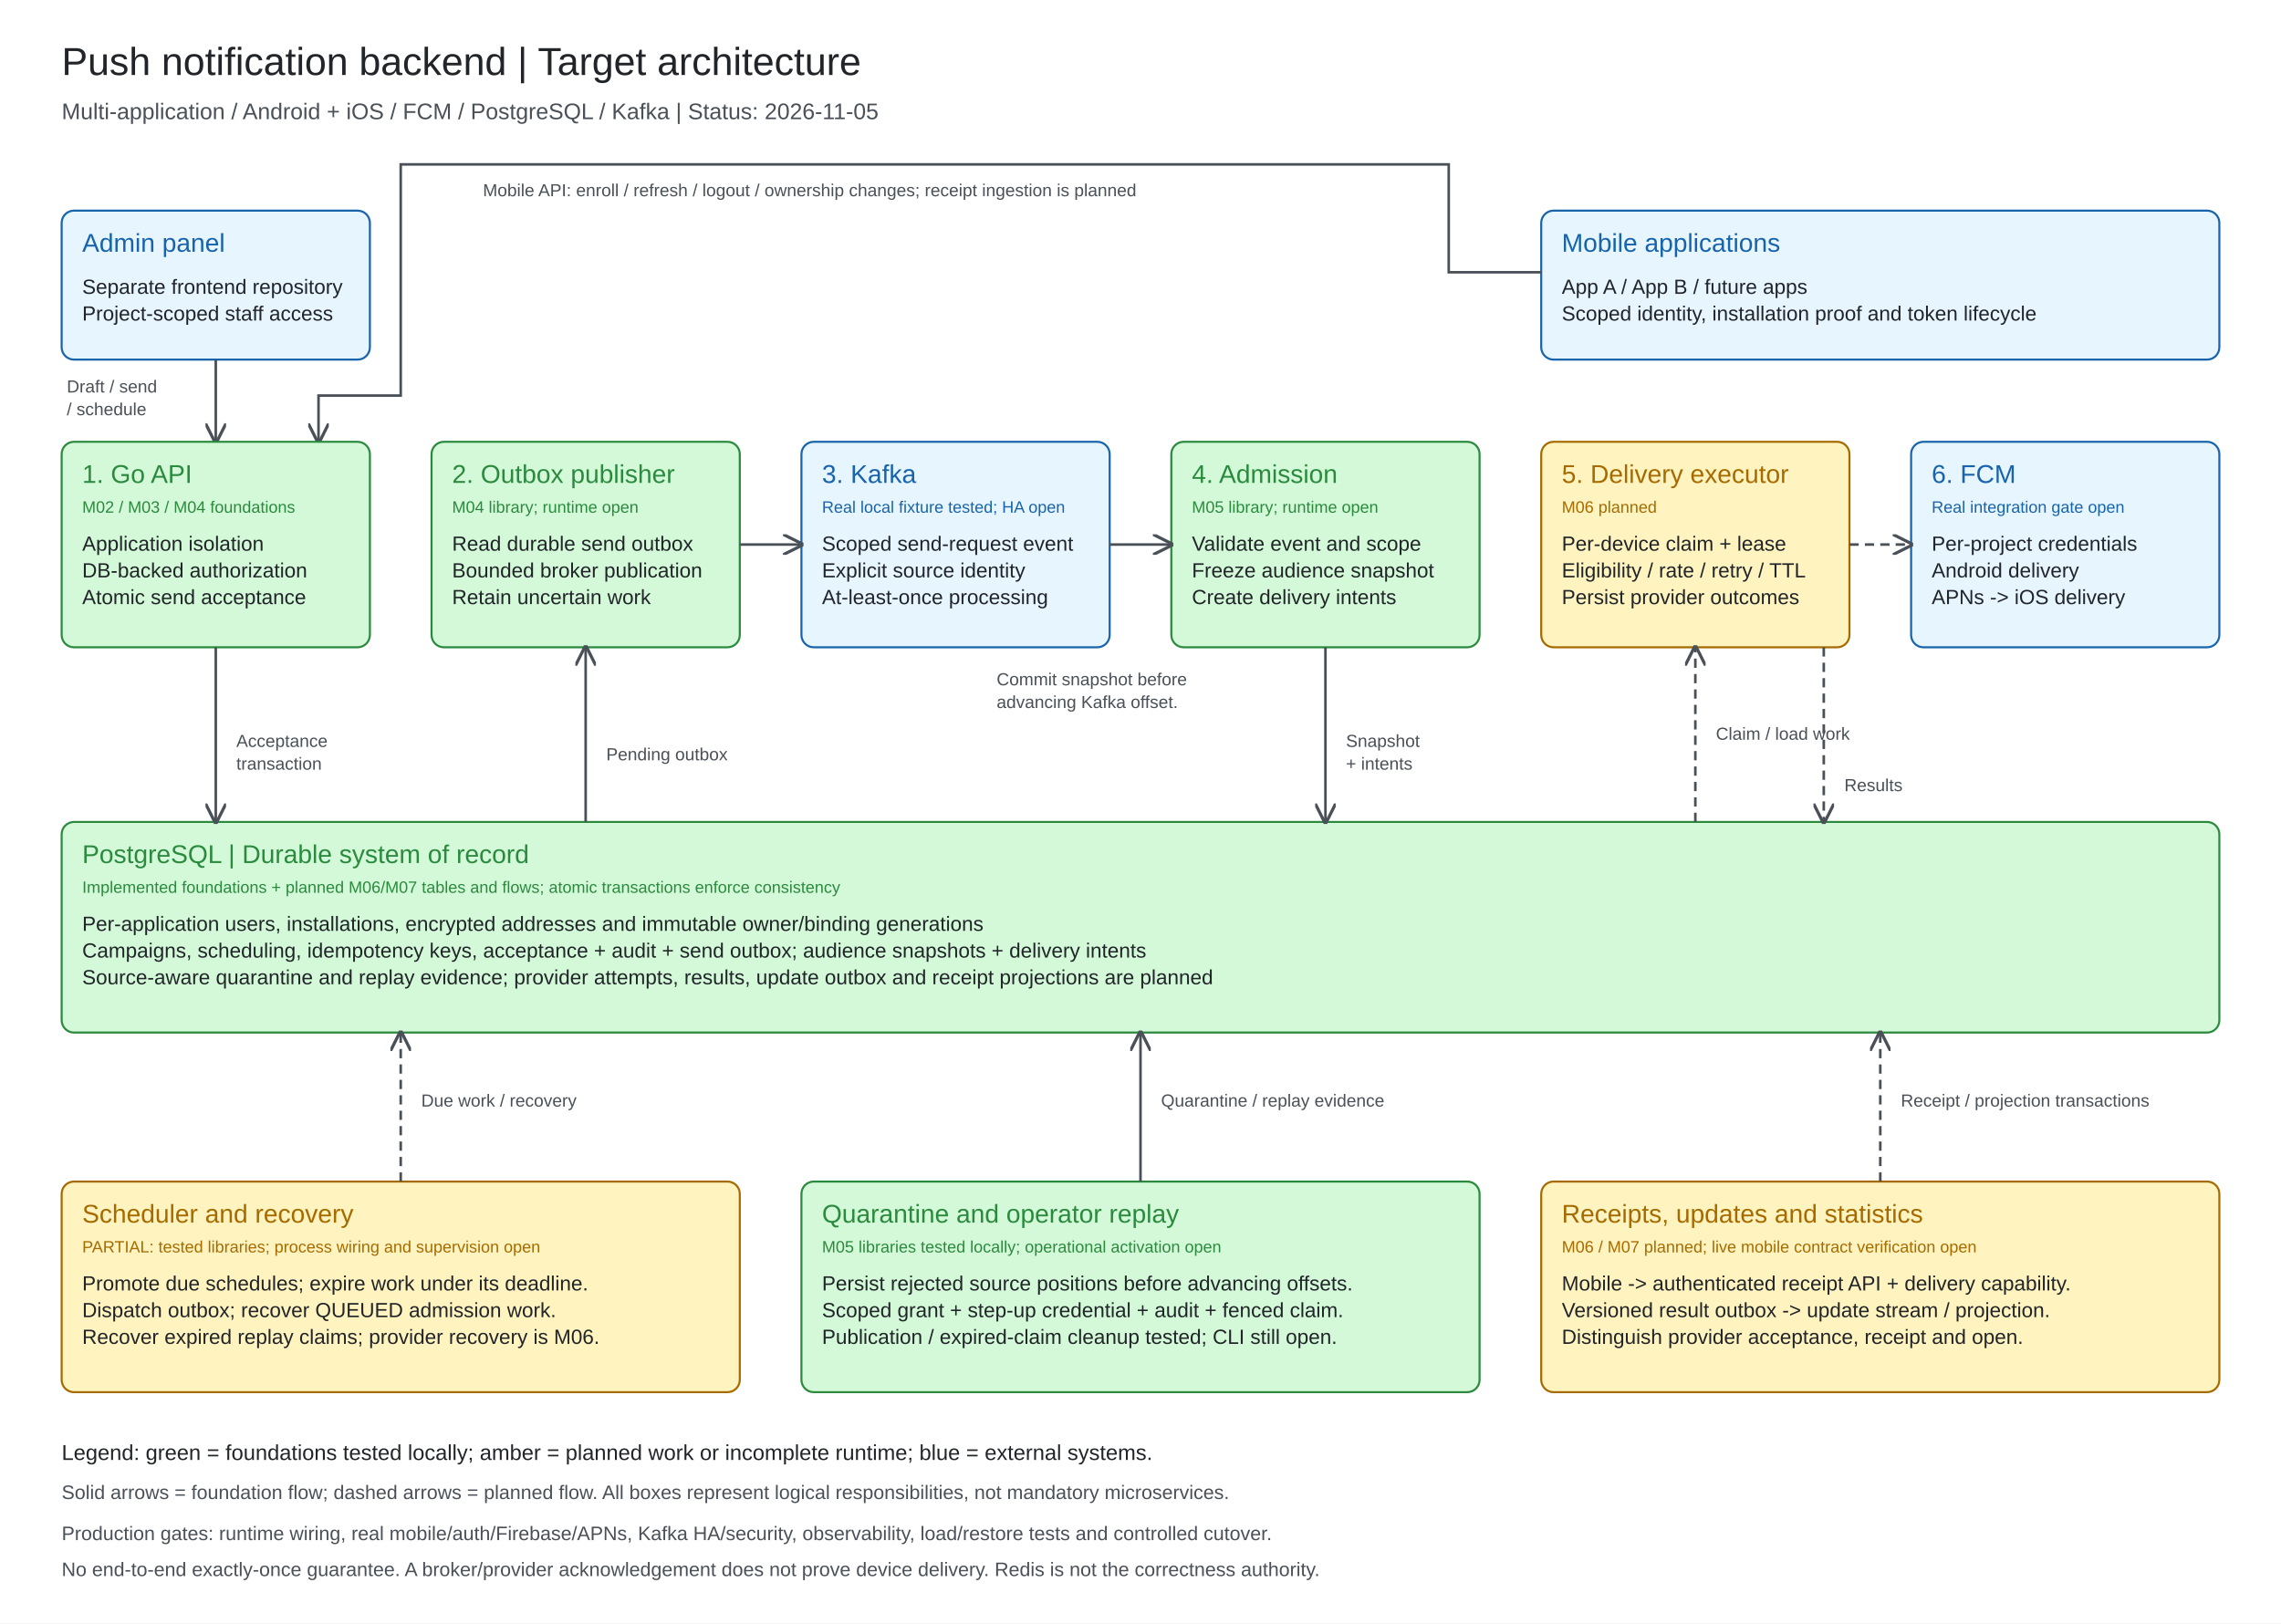
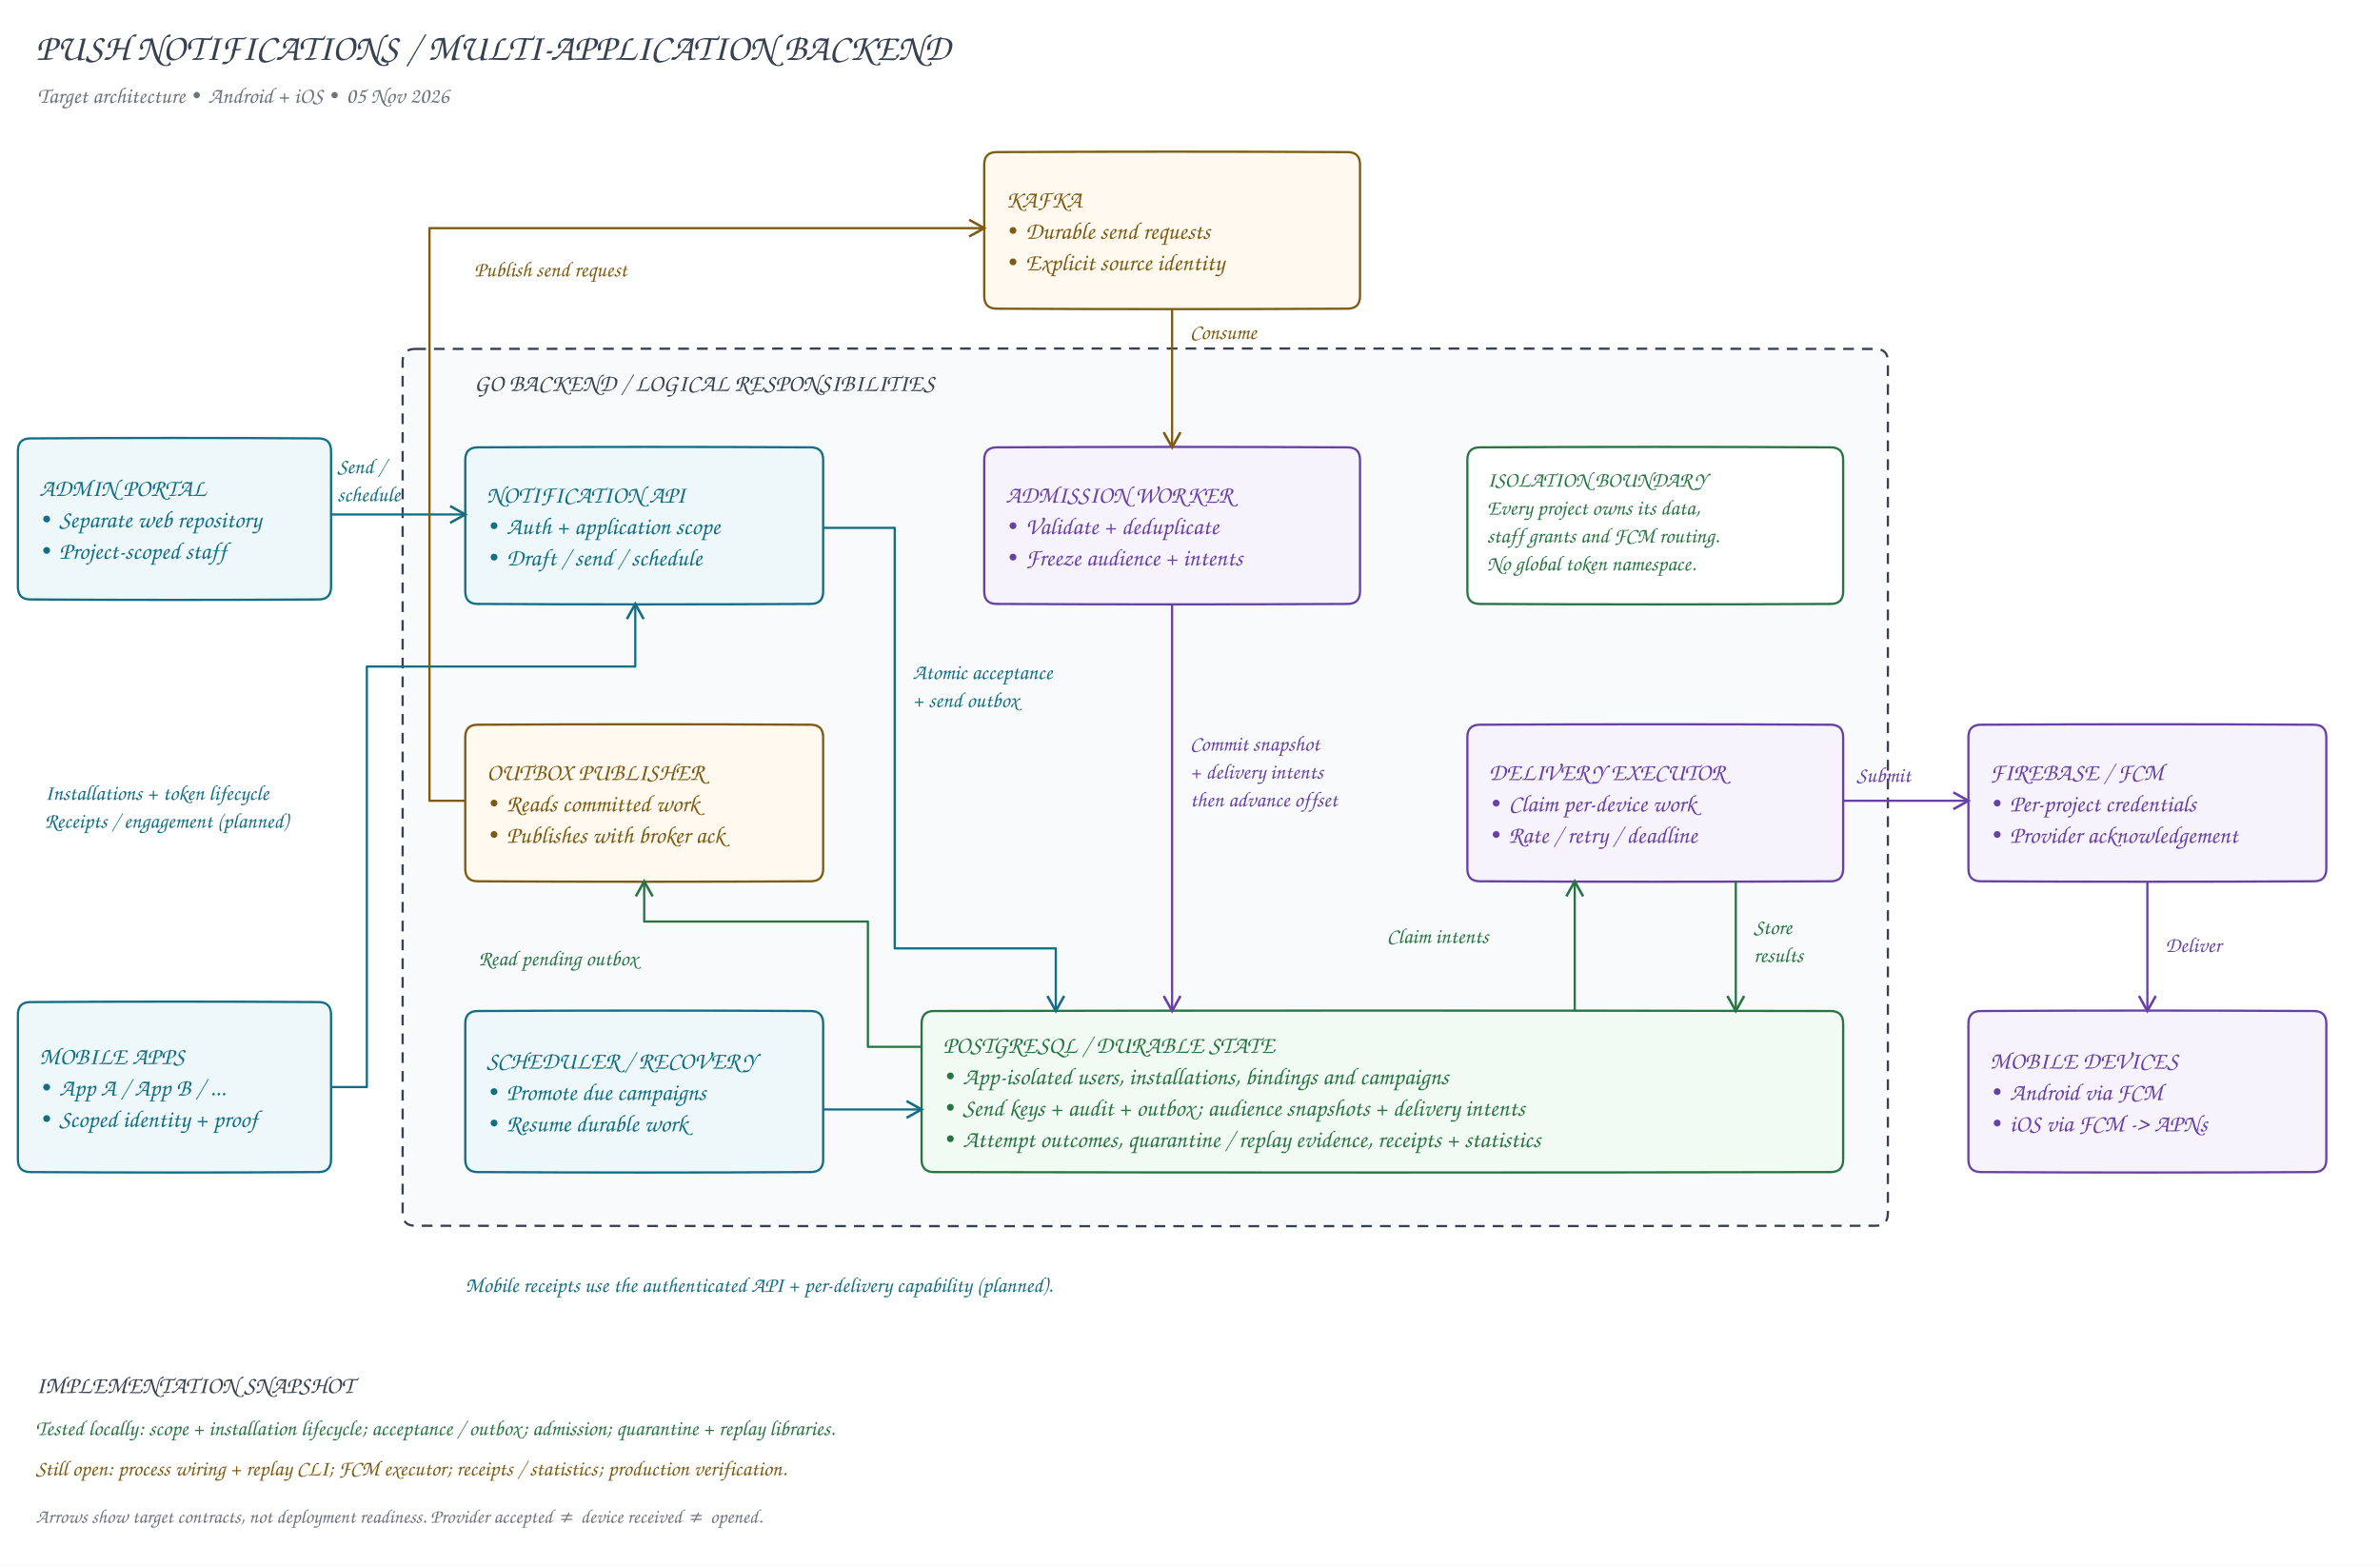
- <svg xmlns="http://www.w3.org/2000/svg" width="2220" height="1580" viewBox="0 0 2220 1580">
+ <svg xmlns="http://www.w3.org/2000/svg" width="2660" height="1750" viewBox="0 0 2660 1750">
  <defs>
-     <marker id="arrow" viewBox="0 0 10 10" refX="9" refY="5" markerWidth="8" markerHeight="8" orient="auto-start-reverse">
-       <path d="M 0 0 L 10 5 L 0 10" fill="none" stroke="#495057" stroke-width="1.5" />
+     <marker id="374151" viewBox="0 0 12 12" refX="10" refY="6" markerWidth="9" markerHeight="9" orient="auto-start-reverse">
+       <path d="M 1 1 L 10 6 L 1 11" fill="none" stroke="#374151" stroke-width="1.5" />
+     </marker>
+     <marker id="126e82" viewBox="0 0 12 12" refX="10" refY="6" markerWidth="9" markerHeight="9" orient="auto-start-reverse">
+       <path d="M 1 1 L 10 6 L 1 11" fill="none" stroke="#126e82" stroke-width="1.5" />
+     </marker>
+     <marker id="6741a5" viewBox="0 0 12 12" refX="10" refY="6" markerWidth="9" markerHeight="9" orient="auto-start-reverse">
+       <path d="M 1 1 L 10 6 L 1 11" fill="none" stroke="#6741a5" stroke-width="1.5" />
+     </marker>
+     <marker id="287544" viewBox="0 0 12 12" refX="10" refY="6" markerWidth="9" markerHeight="9" orient="auto-start-reverse">
+       <path d="M 1 1 L 10 6 L 1 11" fill="none" stroke="#287544" stroke-width="1.5" />
+     </marker>
+     <marker id="7d5b13" viewBox="0 0 12 12" refX="10" refY="6" markerWidth="9" markerHeight="9" orient="auto-start-reverse">
+       <path d="M 1 1 L 10 6 L 1 11" fill="none" stroke="#7d5b13" stroke-width="1.5" />
    </marker>
  </defs>
  <rect width="100%" height="100%" fill="white" />
-   <text x="60" y="35" font-family="Arial, sans-serif" font-size="38" fill="#212529">
-     <tspan x="60" dy="38">Push notification backend | Target architecture</tspan>
+   <text x="40" y="25" font-family="Chalkboard SE, Comic Sans MS, cursive" font-size="42" fill="#374151">
+     <tspan x="40" dy="42">PUSH NOTIFICATIONS  /  MULTI-APPLICATION BACKEND</tspan>
  </text>
-   <text x="60" y="94" font-family="Arial, sans-serif" font-size="22" fill="#495057">
-     <tspan x="60" dy="22">Multi-application / Android + iOS / FCM / PostgreSQL / Kafka    |    Status: 2026-11-05</tspan>
+   <text x="42" y="90" font-family="Chalkboard SE, Comic Sans MS, cursive" font-size="25" fill="#6b7280">
+     <tspan x="42" dy="25">Target architecture  •  Android + iOS  •  05 Nov 2026</tspan>
  </text>
-   <rect x="60" y="205" width="300" height="145" rx="12" fill="#e7f5ff" stroke="#1864ab" stroke-width="2" />
-   <text x="80" y="220" font-family="Arial, sans-serif" font-size="25" fill="#1864ab">
-     <tspan x="80" dy="25">Admin panel</tspan>
+   <path d="M 464,390 Q 1280.0,389 2096,390 Q 2110,390 2110,404 L 2110,1356 Q 2110,1370 2096,1370 Q 1280.0,1371 464,1370 Q 450,1370 450,1356 L 450,404 Q 450,390 464,390" fill="#f8fafc" stroke="#374151" stroke-width="2.5" stroke-dasharray="12 9" />
+   <text x="530" y="410" font-family="Chalkboard SE, Comic Sans MS, cursive" font-size="27" fill="#374151">
+     <tspan x="530" dy="27">GO BACKEND  /  LOGICAL RESPONSIBILITIES</tspan>
  </text>
-   <text x="80" y="266" font-family="Arial, sans-serif" font-size="20" fill="#212529">
-     <tspan x="80" dy="20">Separate frontend repository</tspan>
-     <tspan x="80" dy="26.0">Project-scoped staff access</tspan>
+   <path d="M 34,490 Q 195.0,489 356,490 Q 370,490 370,504 L 370,656 Q 370,670 356,670 Q 195.0,671 34,670 Q 20,670 20,656 L 20,504 Q 20,490 34,490" fill="#eef8fb" stroke="#126e82" stroke-width="2.5" />
+   <text x="44" y="527.35" font-family="Chalkboard SE, Comic Sans MS, cursive" font-size="27" fill="#126e82">
+     <tspan x="44" dy="27">ADMIN PORTAL</tspan>
+     <tspan x="44" dy="35.1">• Separate web repository</tspan>
+     <tspan x="44" dy="35.1">• Project-scoped staff</tspan>
  </text>
-   <rect x="1500" y="205" width="660" height="145" rx="12" fill="#e7f5ff" stroke="#1864ab" stroke-width="2" />
-   <text x="1520" y="220" font-family="Arial, sans-serif" font-size="25" fill="#1864ab">
-     <tspan x="1520" dy="25">Mobile applications</tspan>
+   <path d="M 34,1120 Q 195.0,1119 356,1120 Q 370,1120 370,1134 L 370,1296 Q 370,1310 356,1310 Q 195.0,1311 34,1310 Q 20,1310 20,1296 L 20,1134 Q 20,1120 34,1120" fill="#eef8fb" stroke="#126e82" stroke-width="2.5" />
+   <text x="44" y="1162.35" font-family="Chalkboard SE, Comic Sans MS, cursive" font-size="27" fill="#126e82">
+     <tspan x="44" dy="27">MOBILE APPS</tspan>
+     <tspan x="44" dy="35.1">• App A / App B / ...</tspan>
+     <tspan x="44" dy="35.1">• Scoped identity + proof</tspan>
  </text>
-   <text x="1520" y="266" font-family="Arial, sans-serif" font-size="20" fill="#212529">
-     <tspan x="1520" dy="20">App A / App B / future apps</tspan>
-     <tspan x="1520" dy="26.0">Scoped identity, installation proof and token lifecycle</tspan>
+   <path d="M 1114,170 Q 1310.0,169 1506,170 Q 1520,170 1520,184 L 1520,331 Q 1520,345 1506,345 Q 1310.0,346 1114,345 Q 1100,345 1100,331 L 1100,184 Q 1100,170 1114,170" fill="#fff9ef" stroke="#7d5b13" stroke-width="2.5" />
+   <text x="1124" y="204.85" font-family="Chalkboard SE, Comic Sans MS, cursive" font-size="27" fill="#7d5b13">
+     <tspan x="1124" dy="27">KAFKA</tspan>
+     <tspan x="1124" dy="35.1">• Durable send requests</tspan>
+     <tspan x="1124" dy="35.1">• Explicit source identity</tspan>
  </text>
-   <polyline points="210,350 210,430" fill="none" stroke="#495057" stroke-width="2.5" marker-end="url(#arrow)" />
-   <text x="65" y="365" font-family="Arial, sans-serif" font-size="17" fill="#495057">
-     <tspan x="65" dy="17">Draft / send</tspan>
-     <tspan x="65" dy="22.1">/ schedule</tspan>
+   <path d="M 534,500 Q 720.0,499 906,500 Q 920,500 920,514 L 920,661 Q 920,675 906,675 Q 720.0,676 534,675 Q 520,675 520,661 L 520,514 Q 520,500 534,500" fill="#eef8fb" stroke="#126e82" stroke-width="2.5" />
+   <text x="544" y="534.85" font-family="Chalkboard SE, Comic Sans MS, cursive" font-size="27" fill="#126e82">
+     <tspan x="544" dy="27">NOTIFICATION API</tspan>
+     <tspan x="544" dy="35.1">• Auth + application scope</tspan>
+     <tspan x="544" dy="35.1">• Draft / send / schedule</tspan>
  </text>
-   <polyline points="1500,265 1410,265 1410,160 390,160 390,385 310,385 310,430" fill="none" stroke="#495057" stroke-width="2.5" marker-end="url(#arrow)" />
-   <text x="470" y="174" font-family="Arial, sans-serif" font-size="17" fill="#495057">
-     <tspan x="470" dy="17">Mobile API: enroll / refresh / logout / ownership changes; receipt ingestion is planned</tspan>
+   <path d="M 534,810 Q 720.0,809 906,810 Q 920,810 920,824 L 920,971 Q 920,985 906,985 Q 720.0,986 534,985 Q 520,985 520,971 L 520,824 Q 520,810 534,810" fill="#fff9ef" stroke="#7d5b13" stroke-width="2.5" />
+   <text x="544" y="844.85" font-family="Chalkboard SE, Comic Sans MS, cursive" font-size="27" fill="#7d5b13">
+     <tspan x="544" dy="27">OUTBOX PUBLISHER</tspan>
+     <tspan x="544" dy="35.1">• Reads committed work</tspan>
+     <tspan x="544" dy="35.1">• Publishes with broker ack</tspan>
  </text>
-   <rect x="60" y="430" width="300" height="200" rx="12" fill="#d3f9d8" stroke="#2b8a3e" stroke-width="2" />
-   <text x="80" y="445" font-family="Arial, sans-serif" font-size="25" fill="#2b8a3e">
-     <tspan x="80" dy="25">1. Go API</tspan>
+   <path d="M 1114,500 Q 1310.0,499 1506,500 Q 1520,500 1520,514 L 1520,661 Q 1520,675 1506,675 Q 1310.0,676 1114,675 Q 1100,675 1100,661 L 1100,514 Q 1100,500 1114,500" fill="#f7f3fc" stroke="#6741a5" stroke-width="2.5" />
+   <text x="1124" y="534.85" font-family="Chalkboard SE, Comic Sans MS, cursive" font-size="27" fill="#6741a5">
+     <tspan x="1124" dy="27">ADMISSION WORKER</tspan>
+     <tspan x="1124" dy="35.1">• Validate + deduplicate</tspan>
+     <tspan x="1124" dy="35.1">• Freeze audience + intents</tspan>
  </text>
-   <text x="80" y="483" font-family="Arial, sans-serif" font-size="16" fill="#2b8a3e">
-     <tspan x="80" dy="16">M02 / M03 / M04 foundations</tspan>
+   <path d="M 1654,810 Q 1850.0,809 2046,810 Q 2060,810 2060,824 L 2060,971 Q 2060,985 2046,985 Q 1850.0,986 1654,985 Q 1640,985 1640,971 L 1640,824 Q 1640,810 1654,810" fill="#f7f3fc" stroke="#6741a5" stroke-width="2.5" />
+   <text x="1664" y="844.85" font-family="Chalkboard SE, Comic Sans MS, cursive" font-size="27" fill="#6741a5">
+     <tspan x="1664" dy="27">DELIVERY EXECUTOR</tspan>
+     <tspan x="1664" dy="35.1">• Claim per-device work</tspan>
+     <tspan x="1664" dy="35.1">• Rate / retry / deadline</tspan>
  </text>
-   <text x="80" y="516" font-family="Arial, sans-serif" font-size="20" fill="#212529">
-     <tspan x="80" dy="20">Application isolation</tspan>
-     <tspan x="80" dy="26.0">DB-backed authorization</tspan>
-     <tspan x="80" dy="26.0">Atomic send acceptance</tspan>
+   <path d="M 534,1130 Q 720.0,1129 906,1130 Q 920,1130 920,1144 L 920,1296 Q 920,1310 906,1310 Q 720.0,1311 534,1310 Q 520,1310 520,1296 L 520,1144 Q 520,1130 534,1130" fill="#eef8fb" stroke="#126e82" stroke-width="2.5" />
+   <text x="544" y="1167.35" font-family="Chalkboard SE, Comic Sans MS, cursive" font-size="27" fill="#126e82">
+     <tspan x="544" dy="27">SCHEDULER / RECOVERY</tspan>
+     <tspan x="544" dy="35.1">• Promote due campaigns</tspan>
+     <tspan x="544" dy="35.1">• Resume durable work</tspan>
  </text>
-   <rect x="420" y="430" width="300" height="200" rx="12" fill="#d3f9d8" stroke="#2b8a3e" stroke-width="2" />
-   <text x="440" y="445" font-family="Arial, sans-serif" font-size="25" fill="#2b8a3e">
-     <tspan x="440" dy="25">2. Outbox publisher</tspan>
+   <path d="M 1044,1130 Q 1545.0,1129 2046,1130 Q 2060,1130 2060,1144 L 2060,1296 Q 2060,1310 2046,1310 Q 1545.0,1311 1044,1310 Q 1030,1310 1030,1296 L 1030,1144 Q 1030,1130 1044,1130" fill="#f1faf3" stroke="#287544" stroke-width="2.5" />
+   <text x="1054" y="1149.8" font-family="Chalkboard SE, Comic Sans MS, cursive" font-size="27" fill="#287544">
+     <tspan x="1054" dy="27">POSTGRESQL  /  DURABLE STATE</tspan>
+     <tspan x="1054" dy="35.1">• App-isolated users, installations, bindings and campaigns</tspan>
+     <tspan x="1054" dy="35.1">• Send keys + audit + outbox; audience snapshots + delivery intents</tspan>
+     <tspan x="1054" dy="35.1">• Attempt outcomes, quarantine / replay evidence, receipts + statistics</tspan>
  </text>
-   <text x="440" y="483" font-family="Arial, sans-serif" font-size="16" fill="#2b8a3e">
-     <tspan x="440" dy="16">M04 library; runtime open</tspan>
+   <path d="M 2214,810 Q 2400.0,809 2586,810 Q 2600,810 2600,824 L 2600,971 Q 2600,985 2586,985 Q 2400.0,986 2214,985 Q 2200,985 2200,971 L 2200,824 Q 2200,810 2214,810" fill="#f7f3fc" stroke="#6741a5" stroke-width="2.5" />
+   <text x="2224" y="844.85" font-family="Chalkboard SE, Comic Sans MS, cursive" font-size="27" fill="#6741a5">
+     <tspan x="2224" dy="27">FIREBASE / FCM</tspan>
+     <tspan x="2224" dy="35.1">• Per-project credentials</tspan>
+     <tspan x="2224" dy="35.1">• Provider acknowledgement</tspan>
  </text>
-   <text x="440" y="516" font-family="Arial, sans-serif" font-size="20" fill="#212529">
-     <tspan x="440" dy="20">Read durable send outbox</tspan>
-     <tspan x="440" dy="26.0">Bounded broker publication</tspan>
-     <tspan x="440" dy="26.0">Retain uncertain work</tspan>
+   <path d="M 2214,1130 Q 2400.0,1129 2586,1130 Q 2600,1130 2600,1144 L 2600,1296 Q 2600,1310 2586,1310 Q 2400.0,1311 2214,1310 Q 2200,1310 2200,1296 L 2200,1144 Q 2200,1130 2214,1130" fill="#f7f3fc" stroke="#6741a5" stroke-width="2.5" />
+   <text x="2224" y="1167.35" font-family="Chalkboard SE, Comic Sans MS, cursive" font-size="27" fill="#6741a5">
+     <tspan x="2224" dy="27">MOBILE DEVICES</tspan>
+     <tspan x="2224" dy="35.1">• Android via FCM</tspan>
+     <tspan x="2224" dy="35.1">• iOS via FCM -&gt; APNs</tspan>
  </text>
-   <rect x="780" y="430" width="300" height="200" rx="12" fill="#e7f5ff" stroke="#1864ab" stroke-width="2" />
-   <text x="800" y="445" font-family="Arial, sans-serif" font-size="25" fill="#1864ab">
-     <tspan x="800" dy="25">3. Kafka</tspan>
+   <polyline points="370,575 520,575" fill="none" stroke="#126e82" stroke-width="2.5" stroke-linejoin="round" marker-end="url(#126e82)" />
+   <text x="377" y="505" font-family="Chalkboard SE, Comic Sans MS, cursive" font-size="24" fill="#126e82">
+     <tspan x="377" dy="24">Send /</tspan>
+     <tspan x="377" dy="31.2">schedule</tspan>
  </text>
-   <text x="800" y="483" font-family="Arial, sans-serif" font-size="16" fill="#1864ab">
-     <tspan x="800" dy="16">Real local fixture tested; HA open</tspan>
+   <polyline points="370,1215 410,1215 410,745 710,745 710,675" fill="none" stroke="#126e82" stroke-width="2.5" stroke-linejoin="round" marker-end="url(#126e82)" />
+   <text x="50" y="870" font-family="Chalkboard SE, Comic Sans MS, cursive" font-size="24" fill="#126e82">
+     <tspan x="50" dy="24">Installations + token lifecycle</tspan>
+     <tspan x="50" dy="31.2">Receipts / engagement (planned)</tspan>
  </text>
-   <text x="800" y="516" font-family="Arial, sans-serif" font-size="20" fill="#212529">
-     <tspan x="800" dy="20">Scoped send-request event</tspan>
-     <tspan x="800" dy="26.0">Explicit source identity</tspan>
-     <tspan x="800" dy="26.0">At-least-once processing</tspan>
+   <polyline points="920,590 1000,590 1000,1060 1180,1060 1180,1130" fill="none" stroke="#126e82" stroke-width="2.5" stroke-linejoin="round" marker-end="url(#126e82)" />
+   <text x="1020" y="735" font-family="Chalkboard SE, Comic Sans MS, cursive" font-size="24" fill="#126e82">
+     <tspan x="1020" dy="24">Atomic acceptance</tspan>
+     <tspan x="1020" dy="31.2">+ send outbox</tspan>
  </text>
-   <rect x="1140" y="430" width="300" height="200" rx="12" fill="#d3f9d8" stroke="#2b8a3e" stroke-width="2" />
-   <text x="1160" y="445" font-family="Arial, sans-serif" font-size="25" fill="#2b8a3e">
-     <tspan x="1160" dy="25">4. Admission</tspan>
+   <polyline points="1030,1170 970,1170 970,1030 720,1030 720,985" fill="none" stroke="#287544" stroke-width="2.5" stroke-linejoin="round" marker-end="url(#287544)" />
+   <text x="535" y="1055" font-family="Chalkboard SE, Comic Sans MS, cursive" font-size="24" fill="#287544">
+     <tspan x="535" dy="24">Read pending outbox</tspan>
  </text>
-   <text x="1160" y="483" font-family="Arial, sans-serif" font-size="16" fill="#2b8a3e">
-     <tspan x="1160" dy="16">M05 library; runtime open</tspan>
+   <polyline points="520,895 480,895 480,255 1100,255" fill="none" stroke="#7d5b13" stroke-width="2.5" stroke-linejoin="round" marker-end="url(#7d5b13)" />
+   <text x="530" y="285" font-family="Chalkboard SE, Comic Sans MS, cursive" font-size="24" fill="#7d5b13">
+     <tspan x="530" dy="24">Publish send request</tspan>
  </text>
-   <text x="1160" y="516" font-family="Arial, sans-serif" font-size="20" fill="#212529">
-     <tspan x="1160" dy="20">Validate event and scope</tspan>
-     <tspan x="1160" dy="26.0">Freeze audience snapshot</tspan>
-     <tspan x="1160" dy="26.0">Create delivery intents</tspan>
+   <polyline points="1310,345 1310,500" fill="none" stroke="#7d5b13" stroke-width="2.5" stroke-linejoin="round" marker-end="url(#7d5b13)" />
+   <text x="1330" y="355" font-family="Chalkboard SE, Comic Sans MS, cursive" font-size="24" fill="#7d5b13">
+     <tspan x="1330" dy="24">Consume</tspan>
  </text>
-   <rect x="1500" y="430" width="300" height="200" rx="12" fill="#fff3bf" stroke="#a66b00" stroke-width="2" />
-   <text x="1520" y="445" font-family="Arial, sans-serif" font-size="25" fill="#a66b00">
-     <tspan x="1520" dy="25">5. Delivery executor</tspan>
+   <polyline points="1310,675 1310,1130" fill="none" stroke="#6741a5" stroke-width="2.5" stroke-linejoin="round" marker-end="url(#6741a5)" />
+   <text x="1330" y="815" font-family="Chalkboard SE, Comic Sans MS, cursive" font-size="24" fill="#6741a5">
+     <tspan x="1330" dy="24">Commit snapshot</tspan>
+     <tspan x="1330" dy="31.2">+ delivery intents</tspan>
+     <tspan x="1330" dy="31.2">then advance offset</tspan>
  </text>
-   <text x="1520" y="483" font-family="Arial, sans-serif" font-size="16" fill="#a66b00">
-     <tspan x="1520" dy="16">M06 planned</tspan>
+   <polyline points="1760,1130 1760,985" fill="none" stroke="#287544" stroke-width="2.5" stroke-linejoin="round" marker-end="url(#287544)" />
+   <text x="1550" y="1030" font-family="Chalkboard SE, Comic Sans MS, cursive" font-size="24" fill="#287544">
+     <tspan x="1550" dy="24">Claim intents</tspan>
  </text>
-   <text x="1520" y="516" font-family="Arial, sans-serif" font-size="20" fill="#212529">
-     <tspan x="1520" dy="20">Per-device claim + lease</tspan>
-     <tspan x="1520" dy="26.0">Eligibility / rate / retry / TTL</tspan>
-     <tspan x="1520" dy="26.0">Persist provider outcomes</tspan>
+   <polyline points="1940,985 1940,1130" fill="none" stroke="#287544" stroke-width="2.5" stroke-linejoin="round" marker-end="url(#287544)" />
+   <text x="1960" y="1020" font-family="Chalkboard SE, Comic Sans MS, cursive" font-size="24" fill="#287544">
+     <tspan x="1960" dy="24">Store</tspan>
+     <tspan x="1960" dy="31.2">results</tspan>
  </text>
-   <rect x="1860" y="430" width="300" height="200" rx="12" fill="#e7f5ff" stroke="#1864ab" stroke-width="2" />
-   <text x="1880" y="445" font-family="Arial, sans-serif" font-size="25" fill="#1864ab">
-     <tspan x="1880" dy="25">6. FCM</tspan>
+   <polyline points="2060,895 2200,895" fill="none" stroke="#6741a5" stroke-width="2.5" stroke-linejoin="round" marker-end="url(#6741a5)" />
+   <text x="2075" y="850" font-family="Chalkboard SE, Comic Sans MS, cursive" font-size="24" fill="#6741a5">
+     <tspan x="2075" dy="24">Submit</tspan>
  </text>
-   <text x="1880" y="483" font-family="Arial, sans-serif" font-size="16" fill="#1864ab">
-     <tspan x="1880" dy="16">Real integration gate open</tspan>
+   <polyline points="2400,985 2400,1130" fill="none" stroke="#6741a5" stroke-width="2.5" stroke-linejoin="round" marker-end="url(#6741a5)" />
+   <text x="2420" y="1040" font-family="Chalkboard SE, Comic Sans MS, cursive" font-size="24" fill="#6741a5">
+     <tspan x="2420" dy="24">Deliver</tspan>
  </text>
-   <text x="1880" y="516" font-family="Arial, sans-serif" font-size="20" fill="#212529">
-     <tspan x="1880" dy="20">Per-project credentials</tspan>
-     <tspan x="1880" dy="26.0">Android delivery</tspan>
-     <tspan x="1880" dy="26.0">APNs -&gt; iOS delivery</tspan>
+   <polyline points="920,1240 1030,1240" fill="none" stroke="#126e82" stroke-width="2.5" stroke-linejoin="round" marker-end="url(#126e82)" />
+   <text x="520" y="1420" font-family="Chalkboard SE, Comic Sans MS, cursive" font-size="24" fill="#126e82">
+     <tspan x="520" dy="24">Mobile receipts use the authenticated API + per-delivery capability (planned).</tspan>
  </text>
-   <polyline points="720,530 780,530" fill="none" stroke="#495057" stroke-width="2.5" marker-end="url(#arrow)" />
-   <polyline points="1080,530 1140,530" fill="none" stroke="#495057" stroke-width="2.5" marker-end="url(#arrow)" />
-   <polyline points="1800,530 1860,530" fill="none" stroke="#495057" stroke-width="2.5" marker-end="url(#arrow)" stroke-dasharray="9 6" />
-   <text x="970" y="650" font-family="Arial, sans-serif" font-size="17" fill="#495057">
-     <tspan x="970" dy="17">Commit snapshot before</tspan>
-     <tspan x="970" dy="22.1">advancing Kafka offset.</tspan>
+   <path d="M 1654,500 Q 1850.0,499 2046,500 Q 2060,500 2060,514 L 2060,661 Q 2060,675 2046,675 Q 1850.0,676 1654,675 Q 1640,675 1640,661 L 1640,514 Q 1640,500 1654,500" fill="#ffffff" stroke="#287544" stroke-width="2.5" />
+   <text x="1662" y="520" font-family="Chalkboard SE, Comic Sans MS, cursive" font-size="24" fill="#287544">
+     <tspan x="1662" dy="24">ISOLATION BOUNDARY</tspan>
+     <tspan x="1662" dy="31.2">Every project owns its data,</tspan>
+     <tspan x="1662" dy="31.2">staff grants and FCM routing.</tspan>
+     <tspan x="1662" dy="31.2">No global token namespace.</tspan>
  </text>
-   <rect x="60" y="800" width="2100" height="205" rx="12" fill="#d3f9d8" stroke="#2b8a3e" stroke-width="2" />
-   <text x="80" y="815" font-family="Arial, sans-serif" font-size="25" fill="#2b8a3e">
-     <tspan x="80" dy="25">PostgreSQL | Durable system of record</tspan>
+   <text x="40" y="1530" font-family="Chalkboard SE, Comic Sans MS, cursive" font-size="27" fill="#374151">
+     <tspan x="40" dy="27">IMPLEMENTATION SNAPSHOT</tspan>
  </text>
-   <text x="80" y="853" font-family="Arial, sans-serif" font-size="16" fill="#2b8a3e">
-     <tspan x="80" dy="16">Implemented foundations + planned M06/M07 tables and flows; atomic transactions enforce consistency</tspan>
+   <text x="40" y="1580" font-family="Chalkboard SE, Comic Sans MS, cursive" font-size="24" fill="#287544">
+     <tspan x="40" dy="24">Tested locally: scope + installation lifecycle; acceptance / outbox; admission; quarantine + replay libraries.</tspan>
  </text>
-   <text x="80" y="886" font-family="Arial, sans-serif" font-size="20" fill="#212529">
-     <tspan x="80" dy="20">Per-application users, installations, encrypted addresses and immutable owner/binding generations</tspan>
-     <tspan x="80" dy="26.0">Campaigns, scheduling, idempotency keys, acceptance + audit + send outbox; audience snapshots + delivery intents</tspan>
-     <tspan x="80" dy="26.0">Source-aware quarantine and replay evidence; provider attempts, results, update outbox and receipt projections are planned</tspan>
+   <text x="40" y="1625" font-family="Chalkboard SE, Comic Sans MS, cursive" font-size="24" fill="#7d5b13">
+     <tspan x="40" dy="24">Still open: process wiring + replay CLI; FCM executor; receipts / statistics; production verification.</tspan>
  </text>
-   <polyline points="210,630 210,800" fill="none" stroke="#495057" stroke-width="2.5" marker-end="url(#arrow)" />
-   <text x="230" y="710" font-family="Arial, sans-serif" font-size="17" fill="#495057">
-     <tspan x="230" dy="17">Acceptance</tspan>
-     <tspan x="230" dy="22.1">transaction</tspan>
-   </text>
-   <polyline points="570,800 570,630" fill="none" stroke="#495057" stroke-width="2.5" marker-end="url(#arrow)" />
-   <text x="590" y="723" font-family="Arial, sans-serif" font-size="17" fill="#495057">
-     <tspan x="590" dy="17">Pending outbox</tspan>
-   </text>
-   <polyline points="1290,630 1290,800" fill="none" stroke="#495057" stroke-width="2.5" marker-end="url(#arrow)" />
-   <text x="1310" y="710" font-family="Arial, sans-serif" font-size="17" fill="#495057">
-     <tspan x="1310" dy="17">Snapshot</tspan>
-     <tspan x="1310" dy="22.1">+ intents</tspan>
-   </text>
-   <polyline points="1650,800 1650,630" fill="none" stroke="#495057" stroke-width="2.5" marker-end="url(#arrow)" stroke-dasharray="9 6" />
-   <text x="1670" y="703" font-family="Arial, sans-serif" font-size="17" fill="#495057">
-     <tspan x="1670" dy="17">Claim / load work</tspan>
-   </text>
-   <polyline points="1775,630 1775,800" fill="none" stroke="#495057" stroke-width="2.5" marker-end="url(#arrow)" stroke-dasharray="9 6" />
-   <text x="1795" y="753" font-family="Arial, sans-serif" font-size="17" fill="#495057">
-     <tspan x="1795" dy="17">Results</tspan>
-   </text>
-   <rect x="60" y="1150" width="660" height="205" rx="12" fill="#fff3bf" stroke="#a66b00" stroke-width="2" />
-   <text x="80" y="1165" font-family="Arial, sans-serif" font-size="25" fill="#a66b00">
-     <tspan x="80" dy="25">Scheduler and recovery</tspan>
-   </text>
-   <text x="80" y="1203" font-family="Arial, sans-serif" font-size="16" fill="#a66b00">
-     <tspan x="80" dy="16">PARTIAL: tested libraries; process wiring and supervision open</tspan>
-   </text>
-   <text x="80" y="1236" font-family="Arial, sans-serif" font-size="20" fill="#212529">
-     <tspan x="80" dy="20">Promote due schedules; expire work under its deadline.</tspan>
-     <tspan x="80" dy="26.0">Dispatch outbox; recover QUEUED admission work.</tspan>
-     <tspan x="80" dy="26.0">Recover expired replay claims; provider recovery is M06.</tspan>
-   </text>
-   <rect x="780" y="1150" width="660" height="205" rx="12" fill="#d3f9d8" stroke="#2b8a3e" stroke-width="2" />
-   <text x="800" y="1165" font-family="Arial, sans-serif" font-size="25" fill="#2b8a3e">
-     <tspan x="800" dy="25">Quarantine and operator replay</tspan>
-   </text>
-   <text x="800" y="1203" font-family="Arial, sans-serif" font-size="16" fill="#2b8a3e">
-     <tspan x="800" dy="16">M05 libraries tested locally; operational activation open</tspan>
-   </text>
-   <text x="800" y="1236" font-family="Arial, sans-serif" font-size="20" fill="#212529">
-     <tspan x="800" dy="20">Persist rejected source positions before advancing offsets.</tspan>
-     <tspan x="800" dy="26.0">Scoped grant + step-up credential + audit + fenced claim.</tspan>
-     <tspan x="800" dy="26.0">Publication / expired-claim cleanup tested; CLI still open.</tspan>
-   </text>
-   <rect x="1500" y="1150" width="660" height="205" rx="12" fill="#fff3bf" stroke="#a66b00" stroke-width="2" />
-   <text x="1520" y="1165" font-family="Arial, sans-serif" font-size="25" fill="#a66b00">
-     <tspan x="1520" dy="25">Receipts, updates and statistics</tspan>
-   </text>
-   <text x="1520" y="1203" font-family="Arial, sans-serif" font-size="16" fill="#a66b00">
-     <tspan x="1520" dy="16">M06 / M07 planned; live mobile contract verification open</tspan>
-   </text>
-   <text x="1520" y="1236" font-family="Arial, sans-serif" font-size="20" fill="#212529">
-     <tspan x="1520" dy="20">Mobile -&gt; authenticated receipt API + delivery capability.</tspan>
-     <tspan x="1520" dy="26.0">Versioned result outbox -&gt; update stream / projection.</tspan>
-     <tspan x="1520" dy="26.0">Distinguish provider acceptance, receipt and open.</tspan>
-   </text>
-   <polyline points="390,1150 390,1005" fill="none" stroke="#495057" stroke-width="2.5" marker-end="url(#arrow)" stroke-dasharray="9 6" />
-   <text x="410" y="1060" font-family="Arial, sans-serif" font-size="17" fill="#495057">
-     <tspan x="410" dy="17">Due work / recovery</tspan>
-   </text>
-   <polyline points="1110,1150 1110,1005" fill="none" stroke="#495057" stroke-width="2.5" marker-end="url(#arrow)" />
-   <text x="1130" y="1060" font-family="Arial, sans-serif" font-size="17" fill="#495057">
-     <tspan x="1130" dy="17">Quarantine / replay evidence</tspan>
-   </text>
-   <polyline points="1830,1150 1830,1005" fill="none" stroke="#495057" stroke-width="2.5" marker-end="url(#arrow)" stroke-dasharray="9 6" />
-   <text x="1850" y="1060" font-family="Arial, sans-serif" font-size="17" fill="#495057">
-     <tspan x="1850" dy="17">Receipt / projection transactions</tspan>
-   </text>
-   <text x="60" y="1400" font-family="Arial, sans-serif" font-size="21" fill="#212529">
-     <tspan x="60" dy="21">Legend: green = foundations tested locally; amber = planned work or incomplete runtime; blue = external systems.</tspan>
-   </text>
-   <text x="60" y="1440" font-family="Arial, sans-serif" font-size="19" fill="#495057">
-     <tspan x="60" dy="19">Solid arrows = foundation flow; dashed arrows = planned flow. All boxes represent logical responsibilities, not mandatory microservices.</tspan>
-   </text>
-   <text x="60" y="1480" font-family="Arial, sans-serif" font-size="19" fill="#495057">
-     <tspan x="60" dy="19">Production gates: runtime wiring, real mobile/auth/Firebase/APNs, Kafka HA/security, observability, load/restore tests and controlled cutover.</tspan>
-   </text>
-   <text x="60" y="1515" font-family="Arial, sans-serif" font-size="19" fill="#495057">
-     <tspan x="60" dy="19">No end-to-end exactly-once guarantee. A broker/provider acknowledgement does not prove device delivery. Redis is not the correctness authority.</tspan>
+   <text x="40" y="1680" font-family="Chalkboard SE, Comic Sans MS, cursive" font-size="22" fill="#6b7280">
+     <tspan x="40" dy="22">Arrows show target contracts, not deployment readiness. Provider accepted ≠ device received ≠ opened.</tspan>
  </text>
</svg>
